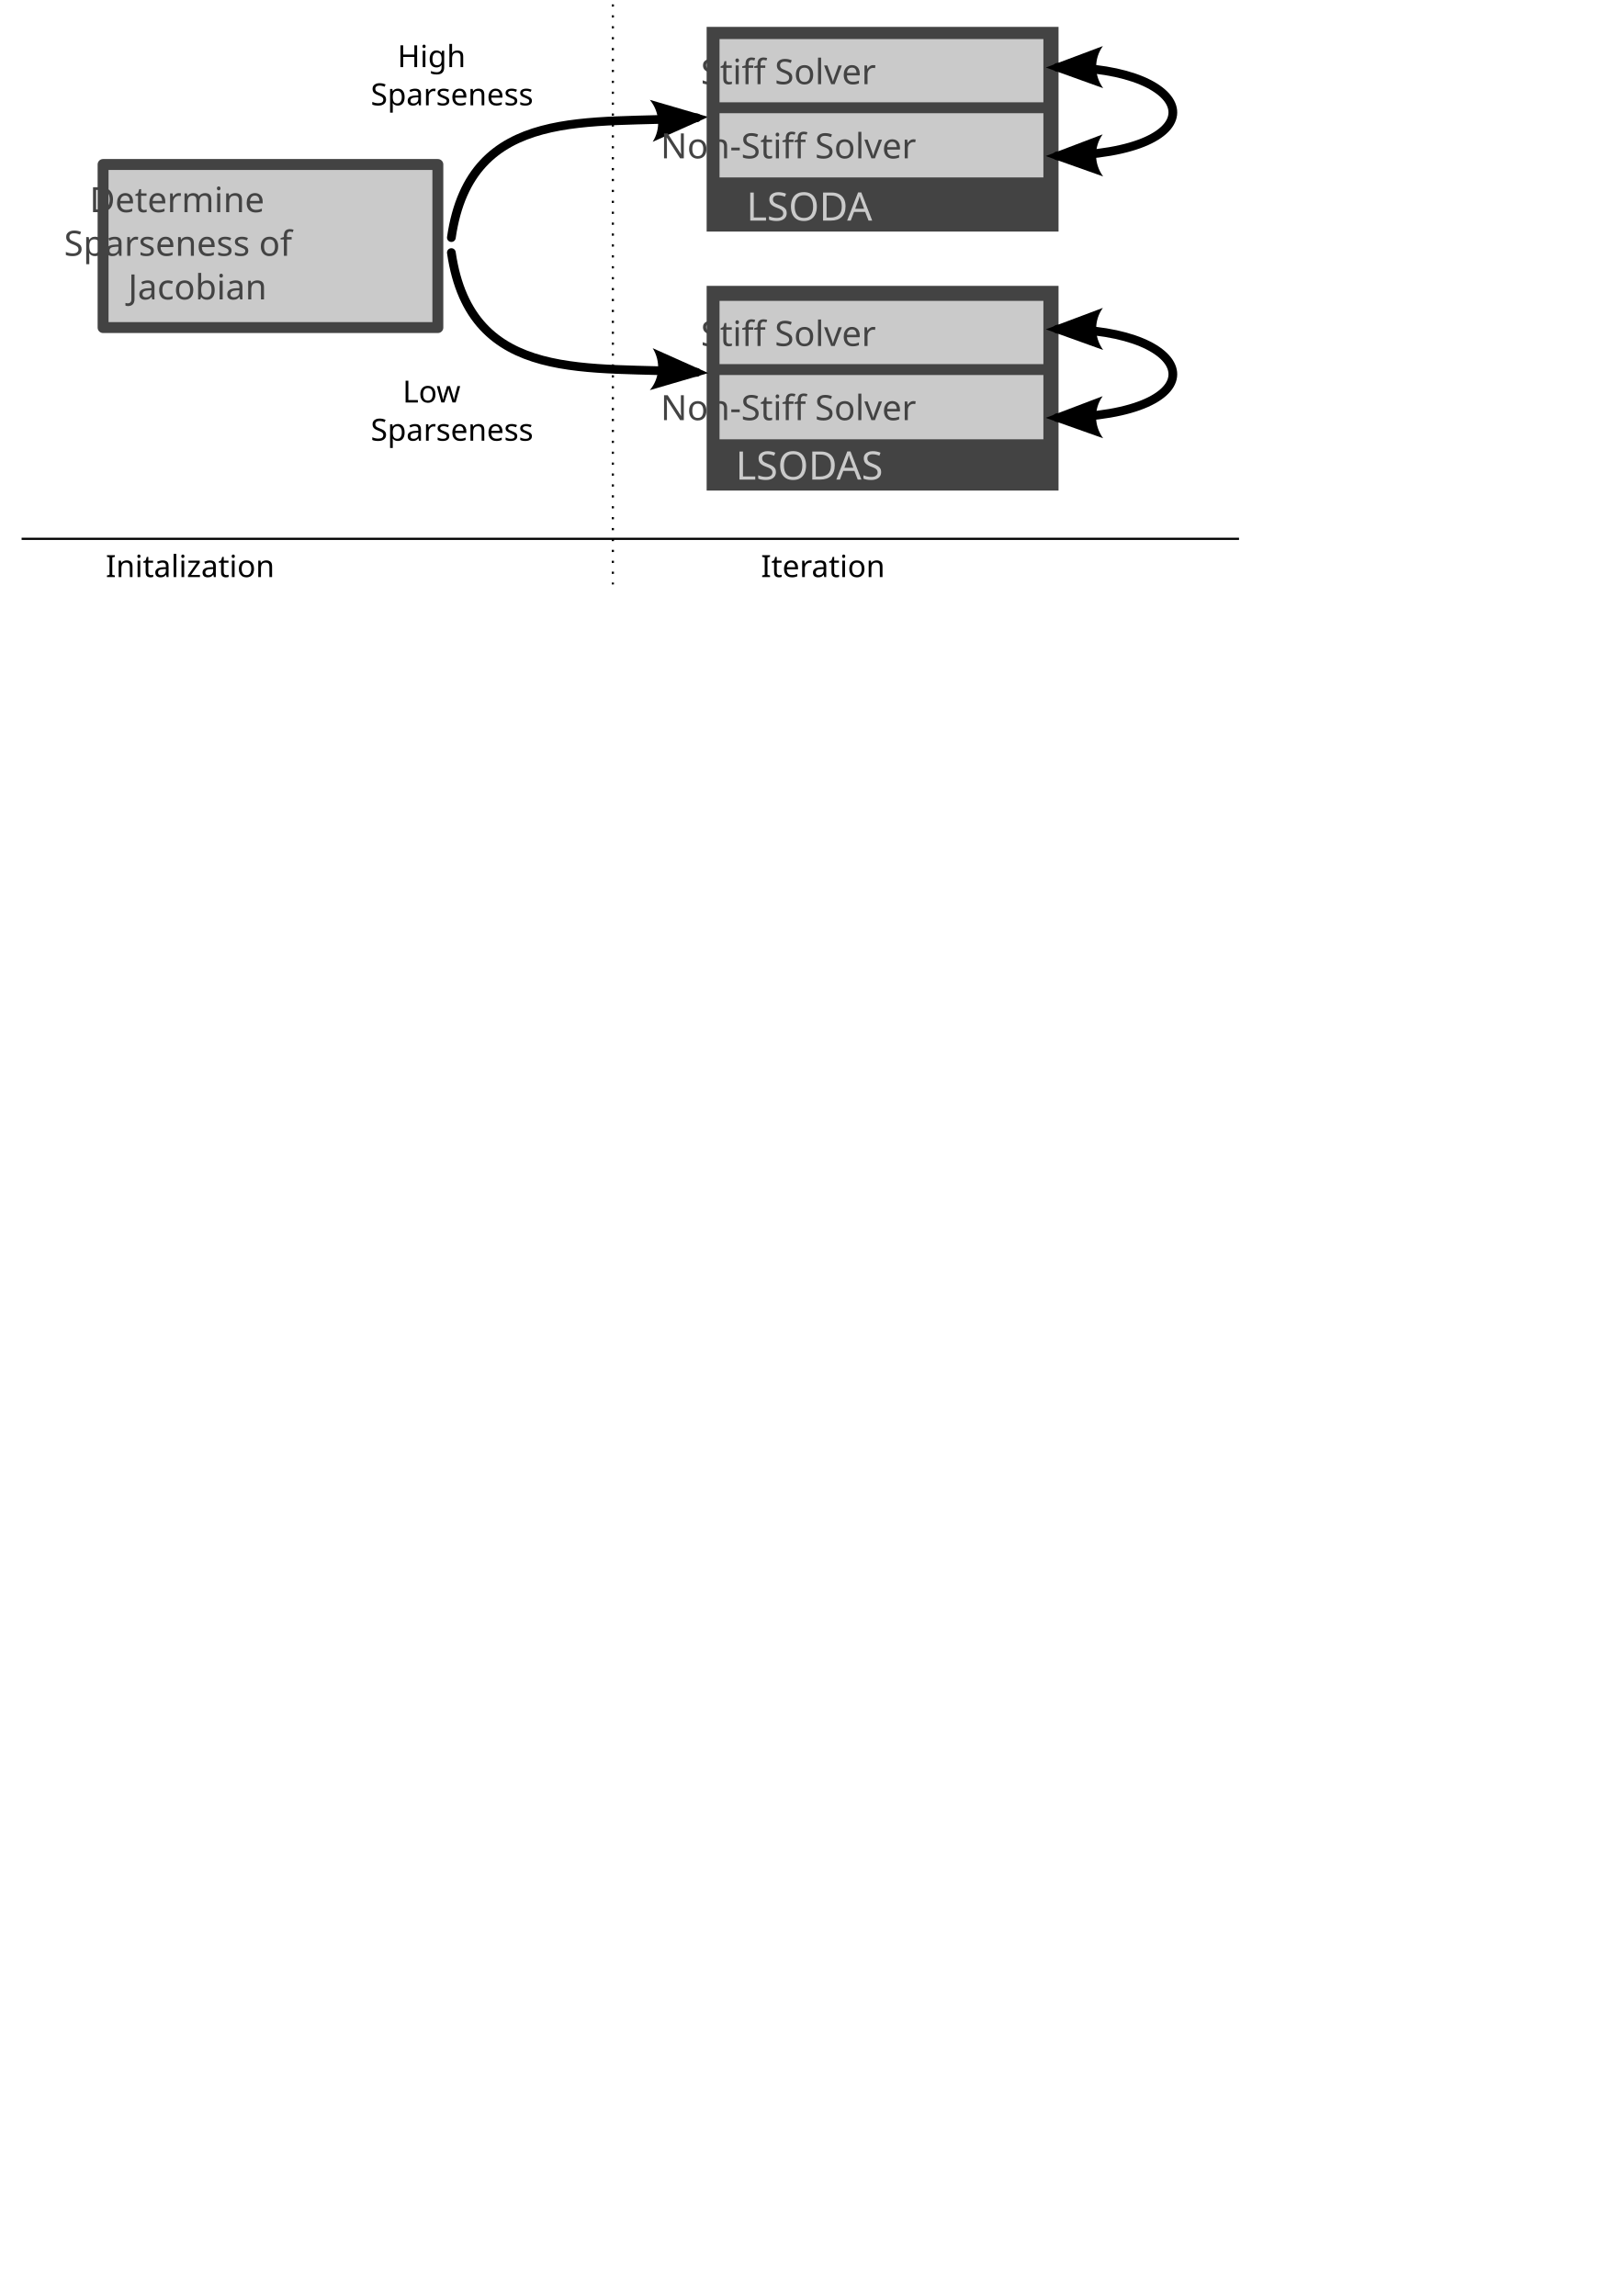
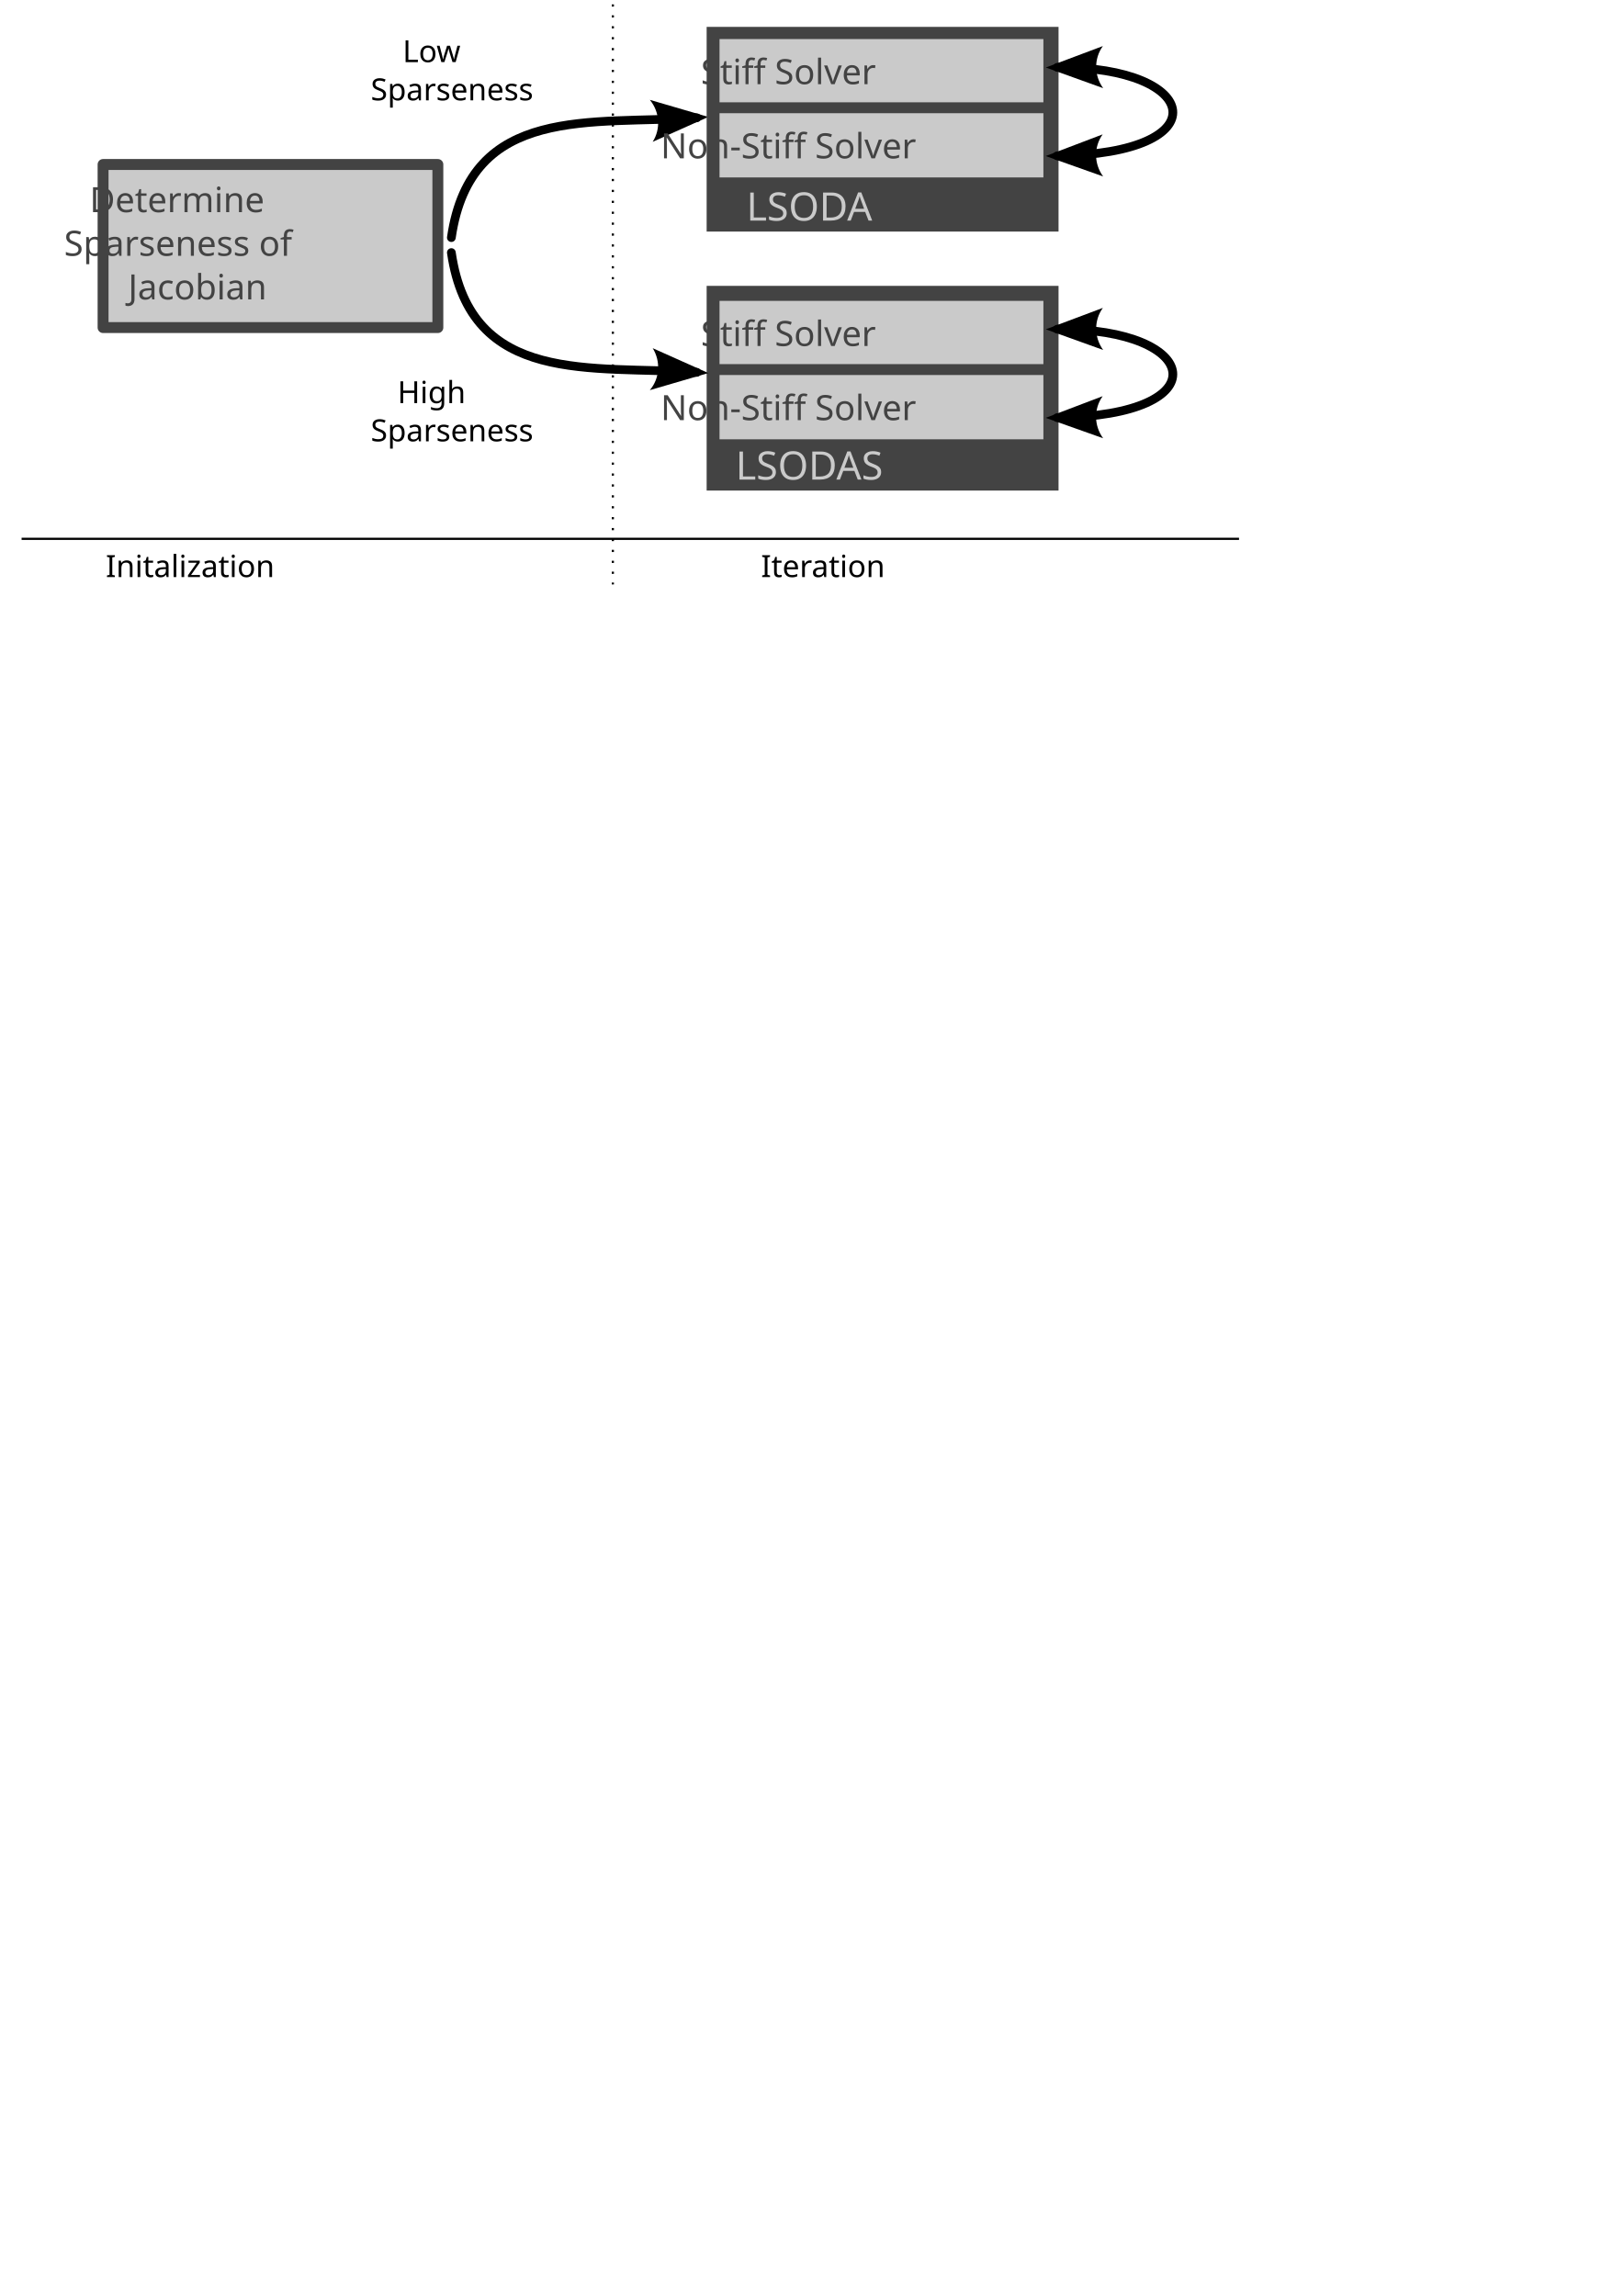
<svg xmlns="http://www.w3.org/2000/svg" width="744.094" height="1052.362" id="svg2" version="1.1">
  <defs id="defs4">
    <marker orient="auto" refY="0.0" refX="0.0" id="Arrow1Mstart" style="overflow:visible">
      <path id="path4329" d="M 0.0,0.0 L 5.0,-5.0 L -12.5,0.0 L 5.0,5.0 L 0.0,0.0 z " style="fill-rule:evenodd;stroke:#000000;stroke-width:1.0pt" transform="scale(0.4) translate(10,0)" />
    </marker>
    <marker orient="auto" refY="0.0" refX="0.0" id="Arrow2Mstart" style="overflow:visible">
      <path id="path4347" style="fill-rule:evenodd;stroke-width:0.625;stroke-linejoin:round" d="M 8.719,4.034 L -2.207,0.016 L 8.719,-4.002 C 6.973,-1.63 6.983,1.616 8.719,4.034 z " transform="scale(0.6) translate(0,0)" />
    </marker>
    <marker style="overflow:visible" id="InfiniteLineStart" refX="0" refY="0" orient="auto">
      <g id="g4504" style="fill:#000000" transform="translate(-13,0)">
        <circle d="M 3.8,0 C 3.8,0.442 3.442,0.8 3,0.8 2.558,0.8 2.2,0.442 2.2,0 c 0,-0.442 0.358,-0.8 0.8,-0.8 0.442,0 0.8,0.358 0.8,0.8 z" id="circle4506" r="0.8" cy="0" cx="3" />
        <circle d="M 7.3,0 C 7.3,0.442 6.942,0.8 6.5,0.8 6.058,0.8 5.7,0.442 5.7,0 c 0,-0.442 0.358,-0.8 0.8,-0.8 0.442,0 0.8,0.358 0.8,0.8 z" id="circle4508" r="0.8" cy="0" cx="6.5" />
        <circle d="M 10.8,0 C 10.8,0.442 10.442,0.8 10,0.8 9.558,0.8 9.2,0.442 9.2,0 c 0,-0.442 0.358,-0.8 0.8,-0.8 0.442,0 0.8,0.358 0.8,0.8 z" id="circle4510" r="0.8" cy="0" cx="10" />
      </g>
    </marker>
    <marker orient="auto" refY="0.0" refX="0.0" id="Tail" style="overflow:visible">
      <g id="g4296" transform="scale(-1.2)">
        <path id="path4298" d="M -3.805,-3.959 L 0.544,0" style="fill:none;fill-rule:evenodd;stroke:#000000;stroke-width:0.8;stroke-linecap:round" />
        <path id="path4300" d="M -1.287,-3.959 L 3.062,0" style="fill:none;fill-rule:evenodd;stroke:#000000;stroke-width:0.8;stroke-linecap:round" />
        <path id="path4302" d="M 1.305,-3.959 L 5.654,0" style="fill:none;fill-rule:evenodd;stroke:#000000;stroke-width:0.8;stroke-linecap:round" />
        <path id="path4304" d="M -3.805,4.178 L 0.544,0.22" style="fill:none;fill-rule:evenodd;stroke:#000000;stroke-width:0.8;stroke-linecap:round" />
        <path id="path4306" d="M -1.287,4.178 L 3.062,0.22" style="fill:none;fill-rule:evenodd;stroke:#000000;stroke-width:0.8;stroke-linecap:round" />
        <path id="path4308" d="M 1.305,4.178 L 5.654,0.22" style="fill:none;fill-rule:evenodd;stroke:#000000;stroke-width:0.8;stroke-linecap:round" />
      </g>
    </marker>
    <marker orient="auto" refY="0.0" refX="0.0" id="DotM" style="overflow:visible">
      <path id="path4324" d="M -2.5,-1.0 C -2.5,1.76 -4.74,4.0 -7.5,4.0 C -10.26,4.0 -12.5,1.76 -12.5,-1.0 C -12.5,-3.76 -10.26,-6.0 -7.5,-6.0 C -4.74,-6.0 -2.5,-3.76 -2.5,-1.0 z " style="fill-rule:evenodd;stroke:#000000;stroke-width:1.0pt" transform="scale(0.4) translate(7.4, 1)" />
    </marker>
    <marker orient="auto" refY="0.0" refX="0.0" id="Arrow2Mend" style="overflow:visible;">
      <path id="path3862" style="fill-rule:evenodd;stroke-width:0.625;stroke-linejoin:round;" d="M 8.719,4.034 L -2.207,0.016 L 8.719,-4.002 C 6.973,-1.63 6.983,1.616 8.719,4.034 z " transform="scale(0.6) rotate(180) translate(0,0)" />
    </marker>
    <marker orient="auto" refY="0.0" refX="0.0" id="Arrow2Lend" style="overflow:visible;">
      <path id="path3856" style="fill-rule:evenodd;stroke-width:0.625;stroke-linejoin:round;" d="M 8.719,4.034 L -2.207,0.016 L 8.719,-4.002 C 6.973,-1.63 6.983,1.616 8.719,4.034 z " transform="scale(1.1) rotate(180) translate(1,0)" />
    </marker>
    <marker orient="auto" refY="0.0" refX="0.0" id="Arrow1Lend" style="overflow:visible;">
      <path id="path3838" d="M 0.0,0.0 L 5.0,-5.0 L -12.5,0.0 L 5.0,5.0 L 0.0,0.0 z " style="fill-rule:evenodd;stroke:#000000;stroke-width:1.0pt;" transform="scale(0.8) rotate(180) translate(12.5,0)" />
    </marker>
    <marker orient="auto" refY="0" refX="0" id="Arrow2Mend-2" style="overflow:visible">
      <path id="path3862-9" style="fill-rule:evenodd;stroke-width:0.625;stroke-linejoin:round" d="M 8.719,4.034 -2.207,0.016 8.719,-4.002 c -1.745,2.372 -1.735,5.617 -6e-7,8.035 z" transform="scale(-0.6,-0.6)" />
    </marker>
    <marker orient="auto" refY="0" refX="0" id="Arrow2Mend-9" style="overflow:visible">
      <path id="path3862-0" style="fill-rule:evenodd;stroke-width:0.625;stroke-linejoin:round" d="M 8.719,4.034 -2.207,0.016 8.719,-4.002 c -1.745,2.372 -1.735,5.617 -6e-7,8.035 z" transform="scale(-0.6,-0.6)" />
    </marker>
  </defs>
  <g id="layer1">
+     <text id="text3237-9-6-2" y="184.768" x="230.54" style="font-size:36px;font-style:normal;font-weight:normal;text-align:center;line-height:125%;letter-spacing:0px;word-spacing:0px;text-anchor:middle;fill:#434343;fill-opacity:1;stroke:none;font-family:Sans" xml:space="preserve">
+       <tspan style="font-size:14px;fill:#000000;fill-opacity:1" y="184.768" x="230.54" id="tspan4293">High</tspan>
+       <tspan style="font-size:14px;fill:#000000;fill-opacity:1" y="202.268" x="230.54" id="tspan4315">Sparseness</tspan>
+     </text>
    <path id="path5431" d="m 280.853,2.014 0,265.857" style="fill:none;stroke:#000000;stroke-width:1;stroke-linecap:butt;stroke-linejoin:miter;stroke-miterlimit:4;stroke-opacity:1;stroke-dasharray:1, 4;stroke-dashoffset:0" />
    <g transform="translate(7.72849,425)" id="g4154" />
    <g transform="translate(-219.1894,29.01495)" id="g3233-9-8">
      <rect ry="0" y="46.377" x="266.426" height="74.751" width="153.421" id="rect3235-3-6" style="fill:#cacaca;fill-opacity:1;stroke:#434343;stroke-width:5;stroke-linecap:square;stroke-linejoin:round;stroke-miterlimit:4;stroke-opacity:1;stroke-dasharray:none;stroke-dashoffset:0" />
      <text id="text3237-9-6" y="68.229" x="342.453" style="font-size:36px;font-style:normal;font-weight:normal;text-align:center;line-height:125%;letter-spacing:0px;word-spacing:0px;text-anchor:middle;fill:#434343;fill-opacity:1;stroke:none;font-family:Sans" xml:space="preserve">
        <tspan style="font-size:16px;fill:#434343;fill-opacity:1" y="68.229" x="342.453" id="tspan3241-7-9">Determine</tspan>
        <tspan style="font-size:16px;fill:#434343;fill-opacity:1" y="88.229" x="345" id="tspan3219">Sparseness of </tspan>
        <tspan style="font-size:16px;fill:#434343;fill-opacity:1" y="108.229" x="342.453" id="tspan3221">Jacobian</tspan>
      </text>
    </g>
    <path style="fill:none;stroke:#000000;stroke-width:4;stroke-linecap:round;stroke-linejoin:round;stroke-miterlimit:4;stroke-opacity:1;stroke-dasharray:none;marker-end:url(#Arrow2Mend)" d="M 206.845,108.898 C 215.731,47.51 271.235,57.282 319.328,53.996" id="path4148-3" />
    <g id="g3223" transform="translate(60.81059,-30.98505)">
      <rect style="fill:#434343;fill-opacity:1;stroke:none" id="rect4253" width="161.265" height="93.823" x="263.022" y="162.011" ry="0" />
      <text id="text4255" y="250.801" x="342.842" style="font-size:36px;font-style:normal;font-weight:normal;text-align:center;line-height:125%;letter-spacing:0px;word-spacing:0px;text-anchor:middle;fill:#cacaca;fill-opacity:1;stroke:none;font-family:Sans" xml:space="preserve">
        <tspan style="font-size:18px;fill:#cacaca;fill-opacity:1" y="250.801" x="342.842" id="tspan4257">LSODAS</tspan>
      </text>
      <rect ry="0" y="43.304" x="263.022" height="93.823" width="161.265" id="rect4156-3" style="fill:#434343;fill-opacity:1;stroke:none" />
      <g id="g3266">
        <rect ry="0" y="46.377" x="266.426" height="34.446" width="153.421" id="rect3225" style="fill:#cacaca;fill-opacity:1;stroke:#434343;stroke-width:5;stroke-linecap:square;stroke-linejoin:round;stroke-miterlimit:4;stroke-opacity:1;stroke-dasharray:none;stroke-dashoffset:0" />
        <text id="text3227" y="69.565" x="342.618" style="font-size:36px;font-style:normal;font-weight:normal;text-align:center;line-height:125%;letter-spacing:0px;word-spacing:0px;text-anchor:middle;fill:#434343;fill-opacity:1;stroke:none;font-family:Sans" xml:space="preserve">
          <tspan style="font-size:16px;fill:#434343;fill-opacity:1" y="69.565" x="342.618" id="tspan3233">Stiff Solver</tspan>
        </text>
        <rect style="fill:#cacaca;fill-opacity:1;stroke:#434343;stroke-width:5;stroke-linecap:square;stroke-linejoin:round;stroke-miterlimit:4;stroke-opacity:1;stroke-dasharray:none;stroke-dashoffset:0" id="rect3240" width="153.421" height="34.446" x="266.426" y="80.377" ry="0" />
        <text xml:space="preserve" style="font-size:36px;font-style:normal;font-weight:normal;text-align:center;line-height:125%;letter-spacing:0px;word-spacing:0px;text-anchor:middle;fill:#434343;fill-opacity:1;stroke:none;font-family:Sans" x="342.618" y="103.565" id="text3242">
          <tspan id="tspan3244" x="342.618" y="103.565" style="font-size:16px;fill:#434343;fill-opacity:1">Non-Stiff Solver</tspan>
        </text>
      </g>
      <g id="g3258">
        <rect style="fill:#cacaca;fill-opacity:1;stroke:#434343;stroke-width:5;stroke-linecap:square;stroke-linejoin:round;stroke-miterlimit:4;stroke-opacity:1;stroke-dasharray:none;stroke-dashoffset:0" id="rect3246" width="153.421" height="34.446" x="266.426" y="166.377" ry="0" />
        <text xml:space="preserve" style="font-size:36px;font-style:normal;font-weight:normal;text-align:center;line-height:125%;letter-spacing:0px;word-spacing:0px;text-anchor:middle;fill:#434343;fill-opacity:1;stroke:none;font-family:Sans" x="342.618" y="189.565" id="text3248">
          <tspan id="tspan3250" x="342.618" y="189.565" style="font-size:16px;fill:#434343;fill-opacity:1">Stiff Solver</tspan>
        </text>
        <rect ry="0" y="200.377" x="266.426" height="34.446" width="153.421" id="rect3252" style="fill:#cacaca;fill-opacity:1;stroke:#434343;stroke-width:5;stroke-linecap:square;stroke-linejoin:round;stroke-miterlimit:4;stroke-opacity:1;stroke-dasharray:none;stroke-dashoffset:0" />
        <text id="text3254" y="223.565" x="342.618" style="font-size:36px;font-style:normal;font-weight:normal;text-align:center;line-height:125%;letter-spacing:0px;word-spacing:0px;text-anchor:middle;fill:#434343;fill-opacity:1;stroke:none;font-family:Sans" xml:space="preserve">
          <tspan style="font-size:16px;fill:#434343;fill-opacity:1" y="223.565" x="342.618" id="tspan3256">Non-Stiff Solver</tspan>
        </text>
      </g>
      <text xml:space="preserve" style="font-size:36px;font-style:normal;font-weight:normal;text-align:center;line-height:125%;letter-spacing:0px;word-spacing:0px;text-anchor:middle;fill:#cacaca;fill-opacity:1;stroke:none;font-family:Sans" x="342.842" y="132.094" id="text3267-2">
        <tspan id="tspan3271-8" x="342.842" y="132.094" style="font-size:18px;fill:#cacaca;fill-opacity:1">LSODA</tspan>
      </text>
    </g>
    <path id="path4259" d="m 206.845,115.764 c 8.886,61.388 64.39,51.616 112.482,54.902" style="fill:none;stroke:#000000;stroke-width:4;stroke-linecap:round;stroke-linejoin:round;stroke-miterlimit:4;stroke-opacity:1;stroke-dasharray:none;marker-end:url(#Arrow2Mend)" />
-     <text id="text3237-9-6-2" y="30.768" x="230.54" style="font-size:36px;font-style:normal;font-weight:normal;text-align:center;line-height:125%;letter-spacing:0px;word-spacing:0px;text-anchor:middle;fill:#434343;fill-opacity:1;stroke:none;font-family:Sans" xml:space="preserve">
-       <tspan style="font-size:14px;fill:#000000;fill-opacity:1" y="30.768" x="230.54" id="tspan4293">High</tspan>
-       <tspan style="font-size:14px;fill:#000000;fill-opacity:1" y="48.268" x="230.54" id="tspan4315">Sparseness</tspan>
-     </text>
-     <text xml:space="preserve" style="font-size:36px;font-style:normal;font-weight:normal;text-align:center;line-height:125%;letter-spacing:0px;word-spacing:0px;text-anchor:middle;fill:#434343;fill-opacity:1;stroke:none;font-family:Sans" x="230.54" y="184.484" id="text4297">
-       <tspan id="tspan4303" x="230.54" y="184.484" style="font-size:14px;fill:#000000;fill-opacity:1">Low</tspan>
-       <tspan x="230.54" y="201.984" style="font-size:14px;fill:#000000;fill-opacity:1" id="tspan4313">Sparseness</tspan>
+     <text xml:space="preserve" style="font-size:36px;font-style:normal;font-weight:normal;text-align:center;line-height:125%;letter-spacing:0px;word-spacing:0px;text-anchor:middle;fill:#434343;fill-opacity:1;stroke:none;font-family:Sans" x="230.54" y="28.484" id="text4297">
+       <tspan id="tspan4303" x="230.54" y="28.484" style="font-size:14px;fill:#000000;fill-opacity:1">Low</tspan>
+       <tspan x="230.54" y="45.984" style="font-size:14px;fill:#000000;fill-opacity:1" id="tspan4313">Sparseness</tspan>
    </text>
    <path style="fill:none;stroke:#000000;stroke-width:4;stroke-linecap:round;stroke-linejoin:round;stroke-miterlimit:4;stroke-opacity:1;stroke-dasharray:none;marker-start:url(#Arrow2Mstart);marker-mid:none;marker-end:url(#Arrow2Mend)" d="m 484.502,191.425 c 74.647,-0.837 66.511,-41.015 0.052,-40.558" id="path4317" />
    <path id="path5415" d="m 484.502,71.425 c 74.647,-0.837 66.511,-41.015 0.052,-40.558" style="fill:none;stroke:#000000;stroke-width:4;stroke-linecap:round;stroke-linejoin:round;stroke-miterlimit:4;stroke-opacity:1;stroke-dasharray:none;marker-start:url(#Arrow2Mstart);marker-mid:none;marker-end:url(#Arrow2Mend)" />
    <text id="text5417" y="264.484" x="110.54" style="font-size:36px;font-style:normal;font-weight:normal;text-align:center;line-height:125%;letter-spacing:0px;word-spacing:0px;text-anchor:middle;fill:#434343;fill-opacity:1;stroke:none;font-family:Sans" xml:space="preserve">
      <tspan id="tspan5421" style="font-size:14px;fill:#000000;fill-opacity:1" y="264.484" x="110.54">Initalization</tspan>
    </text>
    <text xml:space="preserve" style="font-size:36px;font-style:normal;font-weight:normal;text-align:center;line-height:125%;letter-spacing:0px;word-spacing:0px;text-anchor:middle;fill:#434343;fill-opacity:1;stroke:none;font-family:Sans" x="400.54" y="264.484" id="text5425">
      <tspan x="400.54" y="264.484" style="font-size:14px;fill:#000000;fill-opacity:1" id="tspan5427">Iteration</tspan>
    </text>
    <path style="fill:none;stroke:#000000;stroke-width:1px;stroke-linecap:butt;stroke-linejoin:miter;stroke-opacity:1" d="m 9.899,246.968 557.907,0" id="path5429" />
  </g>
</svg>
